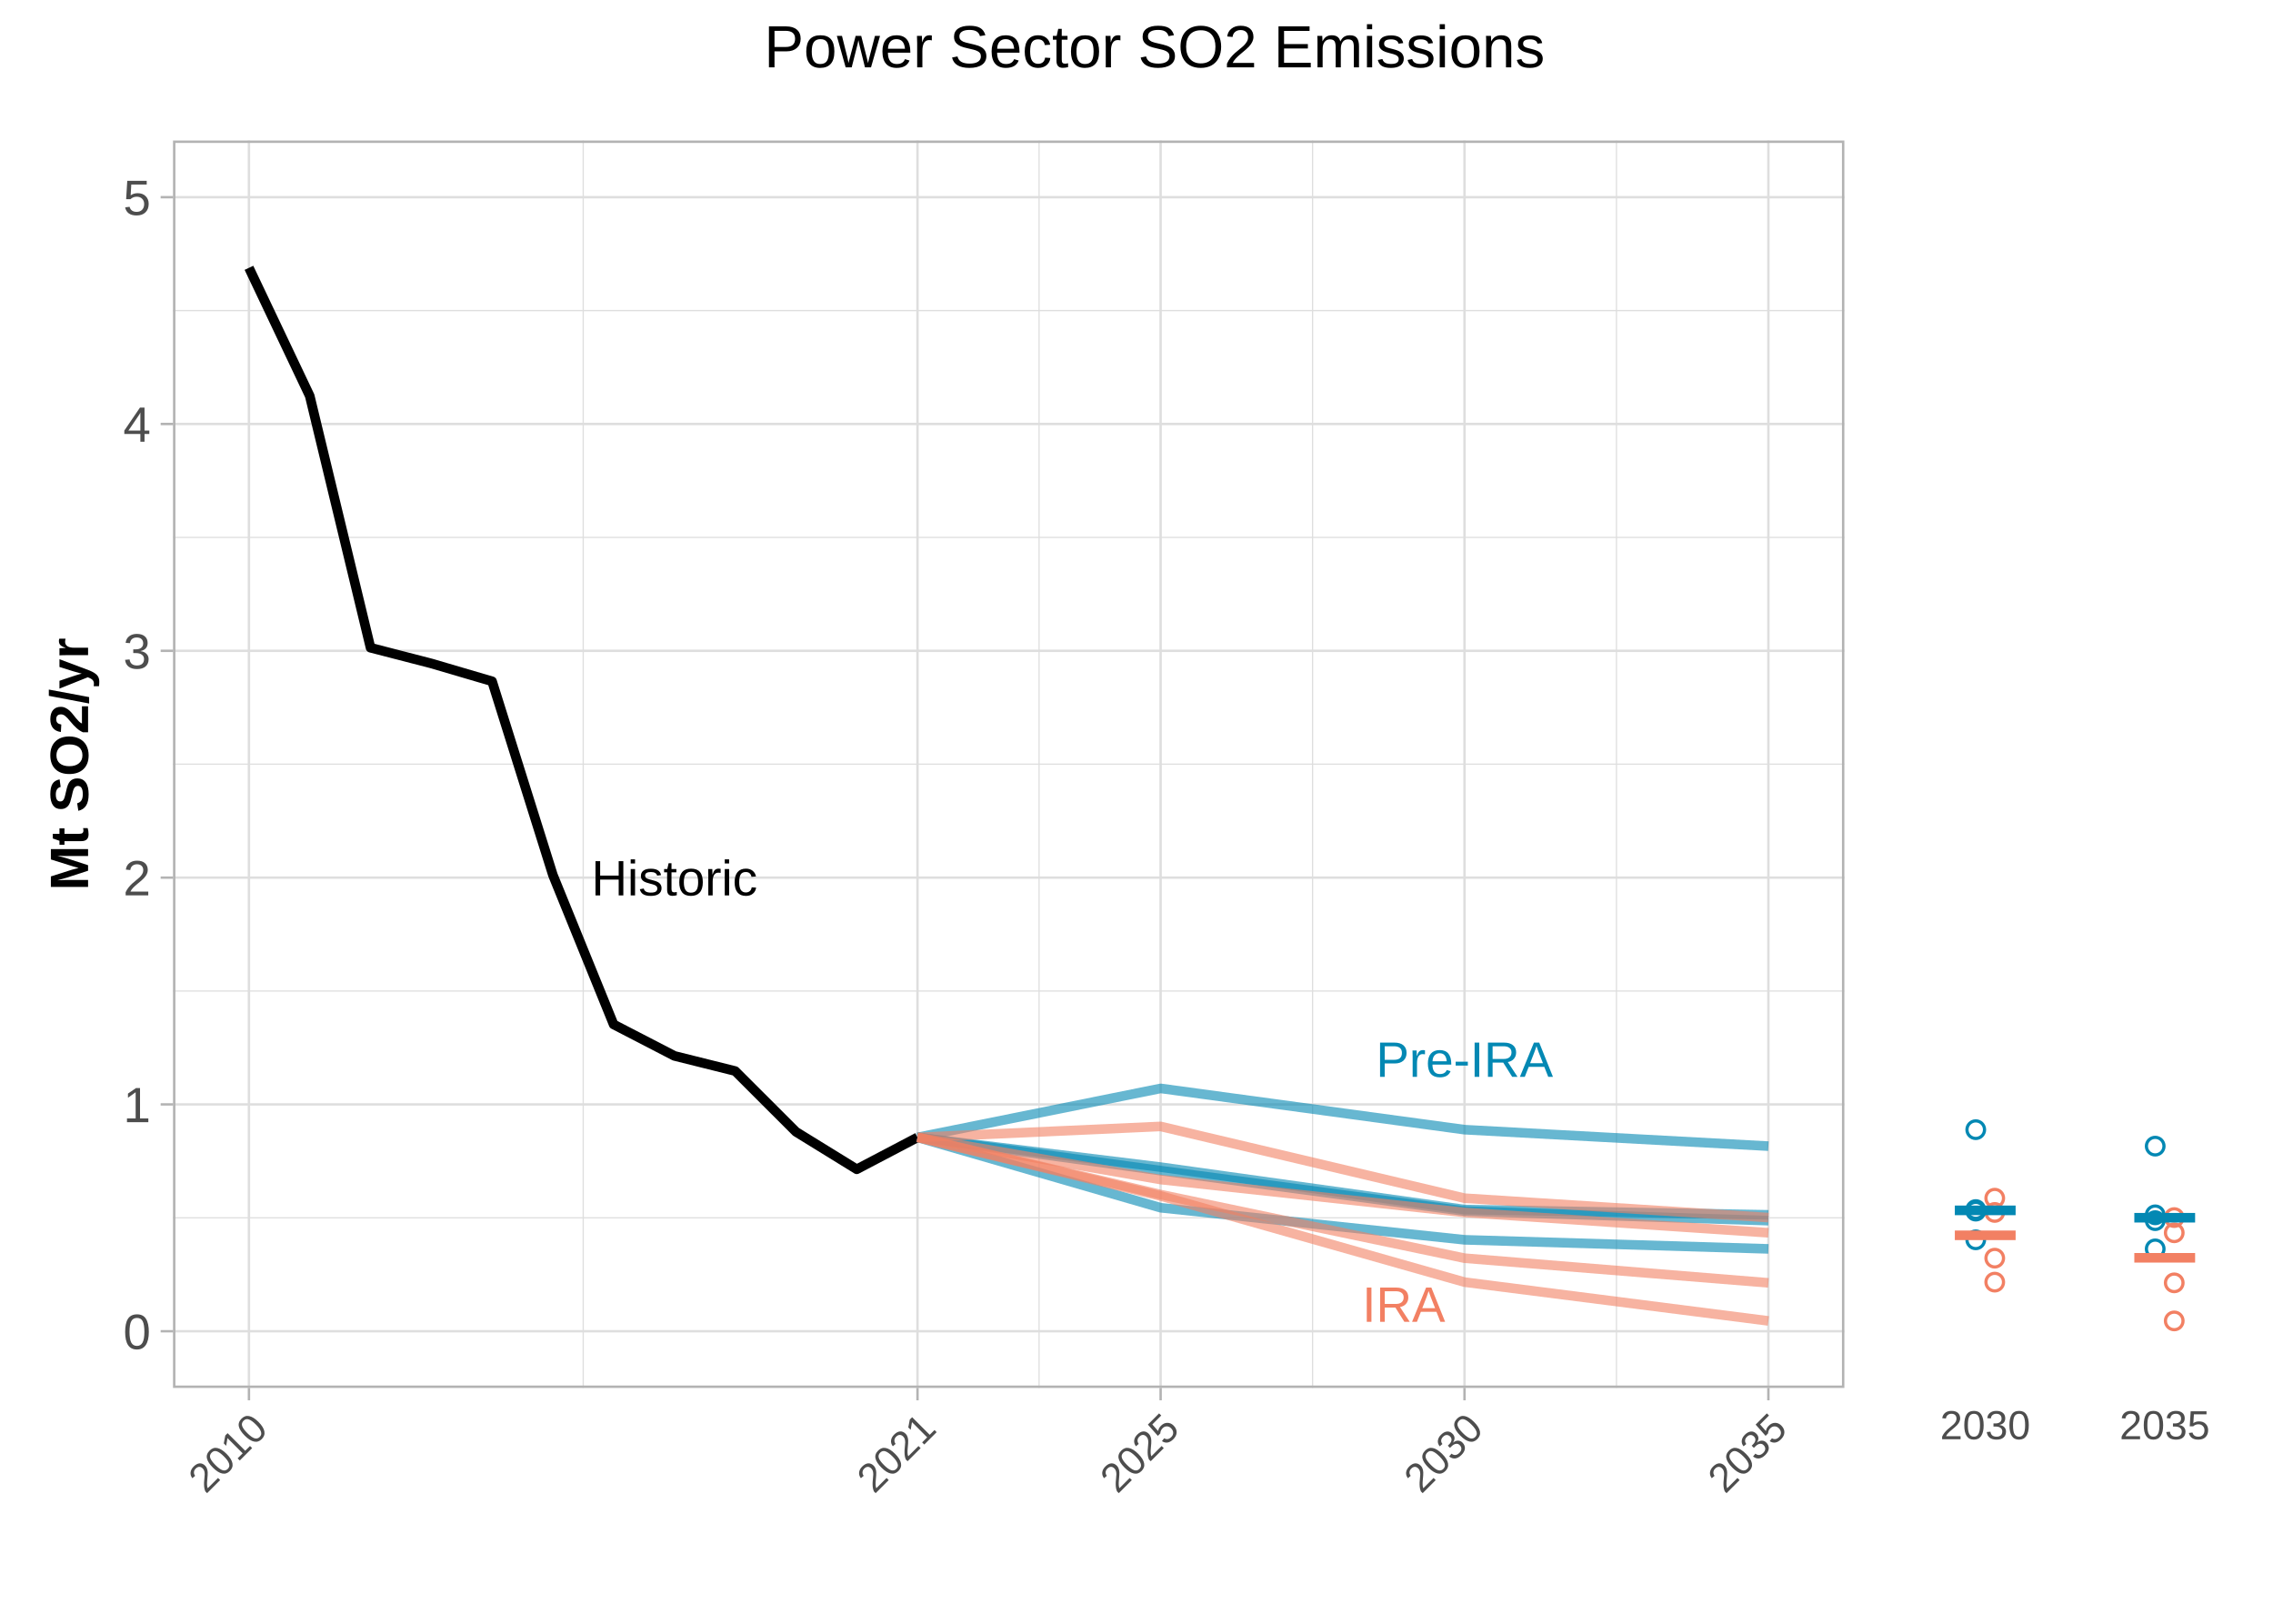
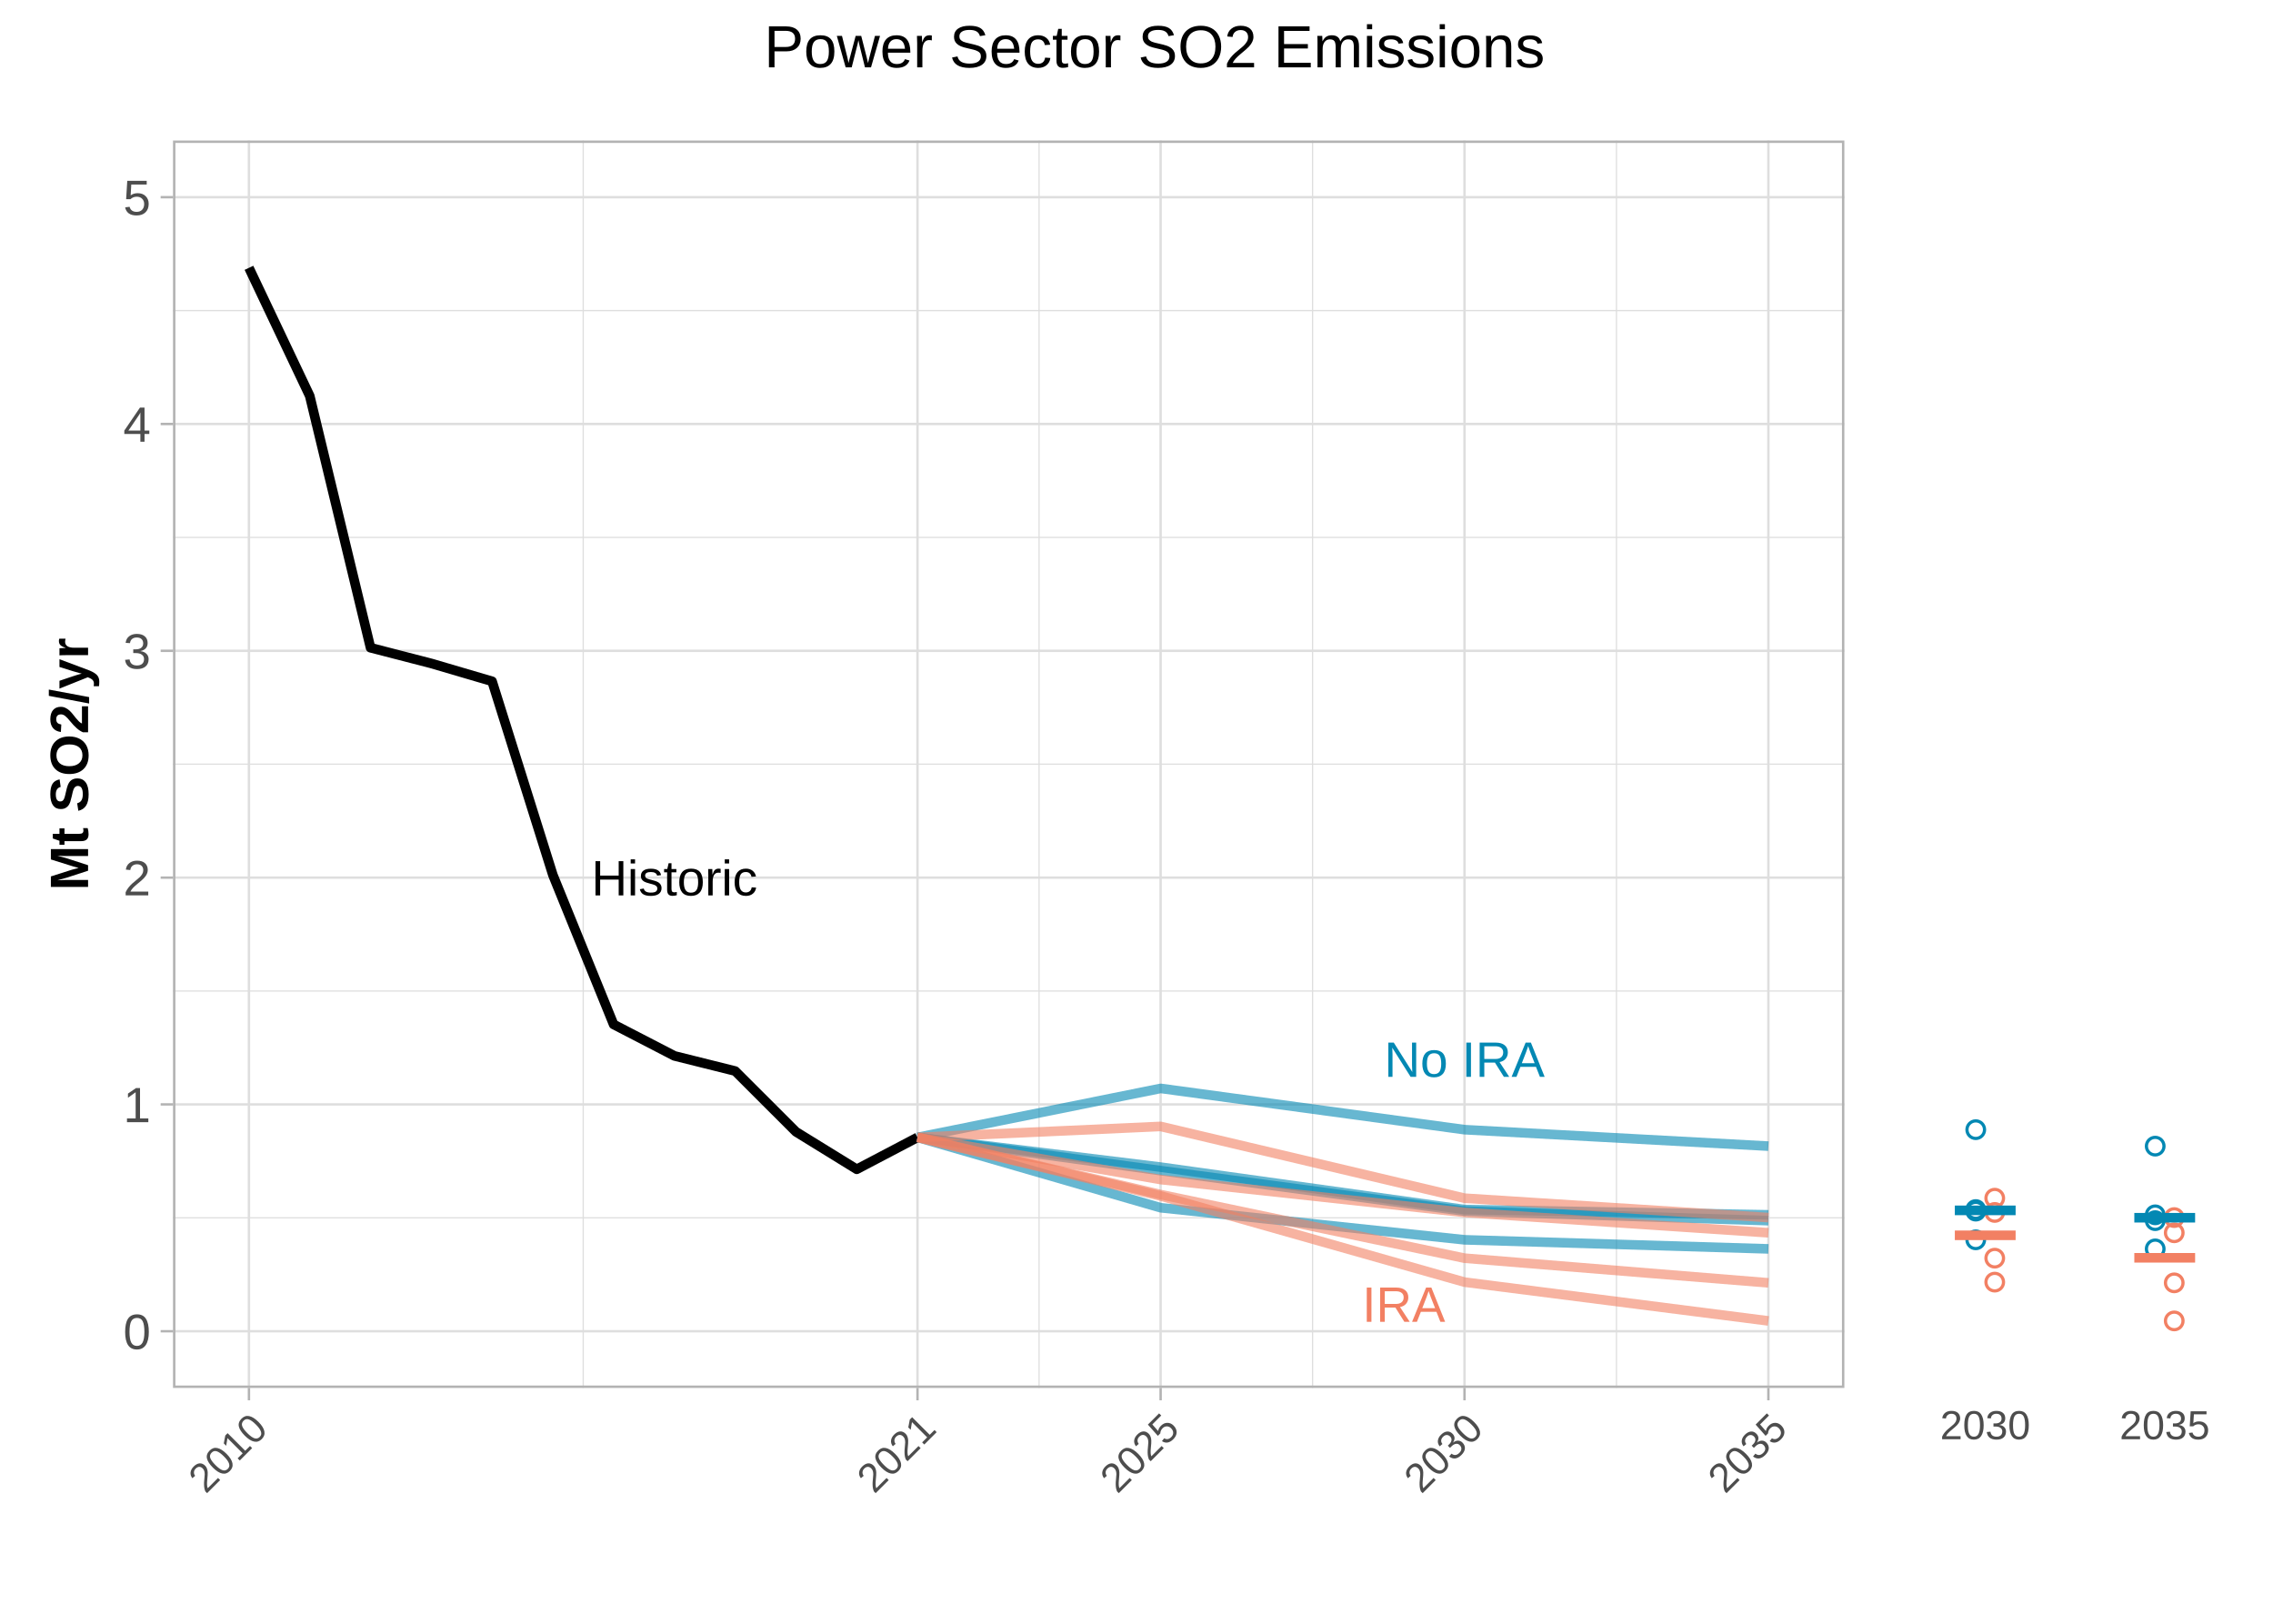
<svg xmlns="http://www.w3.org/2000/svg" class="svglite" width="504.00pt" height="360.00pt" viewBox="0 0 504.00 360.00">
  <defs>
    <style type="text/css">
    .svglite line, .svglite polyline, .svglite polygon, .svglite path, .svglite rect, .svglite circle {
      fill: none;
      stroke: #000000;
      stroke-linecap: round;
      stroke-linejoin: round;
      stroke-miterlimit: 10.00;
    }
    .svglite text {
      white-space: pre;
    }
  </style>
  </defs>
  <rect width="100%" height="100%" style="stroke: none; fill: #FFFFFF;" />
  <defs>
    <clipPath id="cpMC4wMHw1MDQuMDB8MC4wMHwzNjAuMDA=">
      <rect x="0.00" y="0.00" width="504.00" height="360.00" />
    </clipPath>
  </defs>
  <g clip-path="url(#cpMC4wMHw1MDQuMDB8MC4wMHwzNjAuMDA=)">
    <rect x="0" y="0.00" width="504.00" height="360.00" style="stroke-width: 1.07; stroke: #FFFFFF; fill: #FFFFFF;" />
  </g>
  <defs>
    <clipPath id="cpNS40OHw0MTguOTJ8MjMuMTh8MzU0LjUy">
      <rect x="5.48" y="23.18" width="413.44" height="331.34" />
    </clipPath>
  </defs>
  <g clip-path="url(#cpNS40OHw0MTguOTJ8MjMuMTh8MzU0LjUy)">
    <rect x="5.48" y="23.18" width="413.44" height="331.34" style="stroke-width: 1.07; stroke: #FFFFFF; fill: #FFFFFF;" />
  </g>
  <g clip-path="url(#cpMC4wMHw1MDQuMDB8MC4wMHwzNjAuMDA=)">
</g>
  <defs>
    <clipPath id="cpMzguMzZ8NDA4Ljk2fDMxLjE1fDMwNy43Mg==">
      <rect x="38.36" y="31.15" width="370.60" height="276.57" />
    </clipPath>
  </defs>
  <g clip-path="url(#cpMzguMzZ8NDA4Ljk2fDMxLjE1fDMwNy43Mg==)">
    <rect x="38.36" y="31.15" width="370.60" height="276.57" style="stroke-width: 1.07; stroke: none; fill: #FFFFFF;" />
    <polyline points="38.36,270.00 408.96,270.00 " style="stroke-width: 0.27; stroke: #DEDEDE; stroke-linecap: butt;" />
    <polyline points="38.36,219.72 408.96,219.72 " style="stroke-width: 0.27; stroke: #DEDEDE; stroke-linecap: butt;" />
    <polyline points="38.36,169.43 408.96,169.43 " style="stroke-width: 0.27; stroke: #DEDEDE; stroke-linecap: butt;" />
    <polyline points="38.36,119.15 408.96,119.15 " style="stroke-width: 0.27; stroke: #DEDEDE; stroke-linecap: butt;" />
    <polyline points="38.36,68.86 408.96,68.86 " style="stroke-width: 0.27; stroke: #DEDEDE; stroke-linecap: butt;" />
    <polyline points="129.32,307.72 129.32,31.15 " style="stroke-width: 0.27; stroke: #DEDEDE; stroke-linecap: butt;" />
    <polyline points="230.40,307.72 230.40,31.15 " style="stroke-width: 0.27; stroke: #DEDEDE; stroke-linecap: butt;" />
    <polyline points="291.04,307.72 291.04,31.15 " style="stroke-width: 0.27; stroke: #DEDEDE; stroke-linecap: butt;" />
    <polyline points="358.42,307.72 358.42,31.15 " style="stroke-width: 0.27; stroke: #DEDEDE; stroke-linecap: butt;" />
    <polyline points="38.36,295.15 408.96,295.15 " style="stroke-width: 0.53; stroke: #DEDEDE; stroke-linecap: butt;" />
    <polyline points="38.36,244.86 408.96,244.86 " style="stroke-width: 0.53; stroke: #DEDEDE; stroke-linecap: butt;" />
    <polyline points="38.36,194.58 408.96,194.58 " style="stroke-width: 0.53; stroke: #DEDEDE; stroke-linecap: butt;" />
    <polyline points="38.36,144.29 408.96,144.29 " style="stroke-width: 0.53; stroke: #DEDEDE; stroke-linecap: butt;" />
    <polyline points="38.36,94.00 408.96,94.00 " style="stroke-width: 0.53; stroke: #DEDEDE; stroke-linecap: butt;" />
    <polyline points="38.36,43.72 408.96,43.72 " style="stroke-width: 0.53; stroke: #DEDEDE; stroke-linecap: butt;" />
    <polyline points="55.20,307.72 55.20,31.15 " style="stroke-width: 0.53; stroke: #DEDEDE; stroke-linecap: butt;" />
    <polyline points="203.44,307.72 203.44,31.15 " style="stroke-width: 0.53; stroke: #DEDEDE; stroke-linecap: butt;" />
    <polyline points="257.35,307.72 257.35,31.15 " style="stroke-width: 0.53; stroke: #DEDEDE; stroke-linecap: butt;" />
    <polyline points="324.73,307.72 324.73,31.15 " style="stroke-width: 0.53; stroke: #DEDEDE; stroke-linecap: butt;" />
    <polyline points="392.11,307.72 392.11,31.15 " style="stroke-width: 0.53; stroke: #DEDEDE; stroke-linecap: butt;" />
    <polyline points="55.20,59.38 68.68,87.78 82.16,143.61 95.63,147.09 109.11,151.05 122.59,193.99 136.06,227.13 149.54,234.10 163.01,237.46 176.49,250.93 189.97,259.24 203.44,252.17 " style="stroke-width: 2.13; stroke-linecap: butt;" />
    <polyline points="203.44,252.17 257.35,258.76 324.73,268.17 392.11,269.34 " style="stroke-width: 2.13; stroke: #0388B3; stroke-opacity: 0.60; stroke-linecap: butt;" />
    <polyline points="203.44,252.17 257.35,241.31 324.73,250.46 392.11,254.11 " style="stroke-width: 2.13; stroke: #0388B3; stroke-opacity: 0.60; stroke-linecap: butt;" />
    <polyline points="203.44,252.17 257.35,267.77 324.73,274.88 392.11,276.89 " style="stroke-width: 2.13; stroke: #0388B3; stroke-opacity: 0.60; stroke-linecap: butt;" />
    <polyline points="203.44,252.17 257.35,259.54 324.73,268.52 392.11,270.63 " style="stroke-width: 2.13; stroke: #0388B3; stroke-opacity: 0.60; stroke-linecap: butt;" />
    <polyline points="203.44,252.17 257.35,265.16 324.73,284.26 392.11,292.86 " style="stroke-width: 2.13; stroke: #F28063; stroke-opacity: 0.60; stroke-linecap: butt;" />
    <polyline points="203.44,252.17 257.35,249.74 324.73,265.65 392.11,269.95 " style="stroke-width: 2.13; stroke: #F28063; stroke-opacity: 0.60; stroke-linecap: butt;" />
    <polyline points="203.44,252.17 257.35,264.85 324.73,278.95 392.11,284.42 " style="stroke-width: 2.13; stroke: #F28063; stroke-opacity: 0.60; stroke-linecap: butt;" />
    <polyline points="203.44,252.17 257.35,261.52 324.73,268.81 392.11,273.32 " style="stroke-width: 2.13; stroke: #F28063; stroke-opacity: 0.60; stroke-linecap: butt;" />
    <text x="149.54" y="198.52" text-anchor="middle" style="font-size: 11.04px; font-family: &quot;Arial&quot;;" textLength="36.76px" lengthAdjust="spacingAndGlyphs">Historic</text>
-     <text x="324.73" y="238.75" text-anchor="middle" style="font-size: 11.04px;fill: #0388B3; font-family: &quot;Arial&quot;;" textLength="39.23px" lengthAdjust="spacingAndGlyphs">Pre-IRA</text>
+     <text x="324.73" y="238.75" text-anchor="middle" style="font-size: 11.04px;fill: #0388B3; font-family: &quot;Arial&quot;;" textLength="35.55px" lengthAdjust="spacingAndGlyphs">No IRA</text>
    <text x="311.25" y="293.06" text-anchor="middle" style="font-size: 11.04px;fill: #F28063; font-family: &quot;Arial&quot;;" textLength="18.39px" lengthAdjust="spacingAndGlyphs">IRA</text>
    <rect x="38.36" y="31.15" width="370.60" height="276.57" style="stroke-width: 1.07; stroke: #B3B3B3;" />
  </g>
  <g clip-path="url(#cpMC4wMHw1MDQuMDB8MC4wMHwzNjAuMDA=)">
    <text x="33.43" y="299.09" text-anchor="end" style="font-size: 11.00px;fill: #4D4D4D; font-family: &quot;Arial&quot;;" textLength="6.12px" lengthAdjust="spacingAndGlyphs">0</text>
    <text x="33.43" y="248.80" text-anchor="end" style="font-size: 11.00px;fill: #4D4D4D; font-family: &quot;Arial&quot;;" textLength="6.12px" lengthAdjust="spacingAndGlyphs">1</text>
    <text x="33.43" y="198.51" text-anchor="end" style="font-size: 11.00px;fill: #4D4D4D; font-family: &quot;Arial&quot;;" textLength="6.12px" lengthAdjust="spacingAndGlyphs">2</text>
    <text x="33.43" y="148.23" text-anchor="end" style="font-size: 11.00px;fill: #4D4D4D; font-family: &quot;Arial&quot;;" textLength="6.12px" lengthAdjust="spacingAndGlyphs">3</text>
    <text x="33.43" y="97.94" text-anchor="end" style="font-size: 11.00px;fill: #4D4D4D; font-family: &quot;Arial&quot;;" textLength="6.12px" lengthAdjust="spacingAndGlyphs">4</text>
    <text x="33.43" y="47.66" text-anchor="end" style="font-size: 11.00px;fill: #4D4D4D; font-family: &quot;Arial&quot;;" textLength="6.12px" lengthAdjust="spacingAndGlyphs">5</text>
    <polyline points="35.62,295.15 38.36,295.15 " style="stroke-width: 0.53; stroke: #B3B3B3; stroke-linecap: butt;" />
    <polyline points="35.62,244.86 38.36,244.86 " style="stroke-width: 0.53; stroke: #B3B3B3; stroke-linecap: butt;" />
    <polyline points="35.62,194.58 38.36,194.58 " style="stroke-width: 0.53; stroke: #B3B3B3; stroke-linecap: butt;" />
    <polyline points="35.62,144.29 38.36,144.29 " style="stroke-width: 0.53; stroke: #B3B3B3; stroke-linecap: butt;" />
    <polyline points="35.62,94.00 38.36,94.00 " style="stroke-width: 0.53; stroke: #B3B3B3; stroke-linecap: butt;" />
    <polyline points="35.62,43.72 38.36,43.72 " style="stroke-width: 0.53; stroke: #B3B3B3; stroke-linecap: butt;" />
    <polyline points="55.20,310.46 55.20,307.72 " style="stroke-width: 0.53; stroke: #B3B3B3; stroke-linecap: butt;" />
    <polyline points="203.44,310.46 203.44,307.72 " style="stroke-width: 0.53; stroke: #B3B3B3; stroke-linecap: butt;" />
    <polyline points="257.35,310.46 257.35,307.72 " style="stroke-width: 0.53; stroke: #B3B3B3; stroke-linecap: butt;" />
    <polyline points="324.73,310.46 324.73,307.72 " style="stroke-width: 0.53; stroke: #B3B3B3; stroke-linecap: butt;" />
    <polyline points="392.11,310.46 392.11,307.72 " style="stroke-width: 0.53; stroke: #B3B3B3; stroke-linecap: butt;" />
    <text transform="translate(59.76,317.21) rotate(-45)" text-anchor="end" style="font-size: 9.00px;fill: #4D4D4D; font-family: &quot;Arial&quot;;" textLength="20.02px" lengthAdjust="spacingAndGlyphs">2010</text>
    <text transform="translate(208.00,317.21) rotate(-45)" text-anchor="end" style="font-size: 9.00px;fill: #4D4D4D; font-family: &quot;Arial&quot;;" textLength="20.02px" lengthAdjust="spacingAndGlyphs">2021</text>
    <text transform="translate(261.91,317.21) rotate(-45)" text-anchor="end" style="font-size: 9.00px;fill: #4D4D4D; font-family: &quot;Arial&quot;;" textLength="20.02px" lengthAdjust="spacingAndGlyphs">2025</text>
    <text transform="translate(329.29,317.21) rotate(-45)" text-anchor="end" style="font-size: 9.00px;fill: #4D4D4D; font-family: &quot;Arial&quot;;" textLength="20.02px" lengthAdjust="spacingAndGlyphs">2030</text>
    <text transform="translate(396.67,317.21) rotate(-45)" text-anchor="end" style="font-size: 9.00px;fill: #4D4D4D; font-family: &quot;Arial&quot;;" textLength="20.02px" lengthAdjust="spacingAndGlyphs">2035</text>
    <text transform="translate(19.53,169.43) rotate(-90)" text-anchor="middle" style="font-size: 12.00px; font-weight: bold; font-family: &quot;Arial&quot;;" textLength="56.03px" lengthAdjust="spacingAndGlyphs">Mt SO2/yr</text>
  </g>
  <defs>
    <clipPath id="cpNDE4LjkyfDQ1OC43MnwyMy4xOHwzNTQuNTI=">
      <rect x="418.92" y="23.18" width="39.80" height="331.34" />
    </clipPath>
  </defs>
  <g clip-path="url(#cpNDE4LjkyfDQ1OC43MnwyMy4xOHwzNTQuNTI=)">
    <rect x="418.92" y="23.18" width="39.80" height="331.34" style="stroke-width: 1.07; stroke: #FFFFFF; fill: #FFFFFF;" />
  </g>
  <g clip-path="url(#cpMC4wMHw1MDQuMDB8MC4wMHwzNjAuMDA=)">
</g>
  <defs>
    <clipPath id="cpNDIxLjY2fDQ1OC43MnwzMS4xNXwzMDcuNzI=">
      <rect x="421.66" y="31.15" width="37.06" height="276.57" />
    </clipPath>
  </defs>
  <g clip-path="url(#cpNDIxLjY2fDQ1OC43MnwzMS4xNXwzMDcuNzI=)">
    <rect x="421.66" y="31.15" width="37.06" height="276.57" style="stroke-width: 1.07; stroke: none; fill: #FFFFFF;" />
    <circle cx="442.30" cy="284.26" r="1.95" style="stroke-width: 0.71; stroke: #F28063;" />
    <circle cx="438.09" cy="268.17" r="1.95" style="stroke-width: 0.71; stroke: #0388B3;" />
    <circle cx="442.30" cy="265.65" r="1.95" style="stroke-width: 0.71; stroke: #F28063;" />
    <circle cx="438.09" cy="250.46" r="1.95" style="stroke-width: 0.71; stroke: #0388B3;" />
    <circle cx="442.30" cy="278.95" r="1.95" style="stroke-width: 0.71; stroke: #F28063;" />
    <circle cx="438.09" cy="274.88" r="1.95" style="stroke-width: 0.71; stroke: #0388B3;" />
    <circle cx="442.30" cy="268.81" r="1.95" style="stroke-width: 0.71; stroke: #F28063;" />
    <circle cx="438.09" cy="268.52" r="1.95" style="stroke-width: 0.71; stroke: #0388B3;" />
    <line x1="433.45" y1="268.35" x2="446.93" y2="268.35" style="stroke-width: 2.13; stroke: #0388B3; stroke-linecap: butt;" />
    <line x1="433.45" y1="273.88" x2="446.93" y2="273.88" style="stroke-width: 2.13; stroke: #F28063; stroke-linecap: butt;" />
  </g>
  <g clip-path="url(#cpMC4wMHw1MDQuMDB8MC4wMHwzNjAuMDA=)">
    <text x="440.19" y="319.09" text-anchor="middle" style="font-size: 9.00px;fill: #4D4D4D; font-family: &quot;Arial&quot;;" textLength="20.02px" lengthAdjust="spacingAndGlyphs">2030</text>
  </g>
  <defs>
    <clipPath id="cpNDU4LjcyfDQ5OC41MnwyMy4xOHwzNTQuNTI=">
      <rect x="458.72" y="23.18" width="39.80" height="331.34" />
    </clipPath>
  </defs>
  <g clip-path="url(#cpNDU4LjcyfDQ5OC41MnwyMy4xOHwzNTQuNTI=)">
    <rect x="458.72" y="23.18" width="39.80" height="331.34" style="stroke-width: 1.07; stroke: #FFFFFF; fill: #FFFFFF;" />
  </g>
  <g clip-path="url(#cpMC4wMHw1MDQuMDB8MC4wMHwzNjAuMDA=)">
</g>
  <defs>
    <clipPath id="cpNDYxLjQ2fDQ5OC41MnwzMS4xNXwzMDcuNzI=">
      <rect x="461.46" y="31.15" width="37.06" height="276.57" />
    </clipPath>
  </defs>
  <g clip-path="url(#cpNDYxLjQ2fDQ5OC41MnwzMS4xNXwzMDcuNzI=)">
    <rect x="461.46" y="31.15" width="37.06" height="276.57" style="stroke-width: 1.07; stroke: none; fill: #FFFFFF;" />
    <circle cx="482.10" cy="292.86" r="1.95" style="stroke-width: 0.71; stroke: #F28063;" />
    <circle cx="477.88" cy="269.34" r="1.95" style="stroke-width: 0.71; stroke: #0388B3;" />
    <circle cx="482.10" cy="269.95" r="1.95" style="stroke-width: 0.71; stroke: #F28063;" />
    <circle cx="477.88" cy="254.11" r="1.95" style="stroke-width: 0.71; stroke: #0388B3;" />
    <circle cx="482.10" cy="284.42" r="1.95" style="stroke-width: 0.71; stroke: #F28063;" />
    <circle cx="477.88" cy="276.89" r="1.95" style="stroke-width: 0.71; stroke: #0388B3;" />
    <circle cx="482.10" cy="273.32" r="1.95" style="stroke-width: 0.71; stroke: #F28063;" />
    <circle cx="477.88" cy="270.63" r="1.95" style="stroke-width: 0.71; stroke: #0388B3;" />
    <line x1="473.25" y1="269.98" x2="486.73" y2="269.98" style="stroke-width: 2.13; stroke: #0388B3; stroke-linecap: butt;" />
    <line x1="473.25" y1="278.87" x2="486.73" y2="278.87" style="stroke-width: 2.13; stroke: #F28063; stroke-linecap: butt;" />
  </g>
  <g clip-path="url(#cpMC4wMHw1MDQuMDB8MC4wMHwzNjAuMDA=)">
    <text x="479.99" y="319.09" text-anchor="middle" style="font-size: 9.00px;fill: #4D4D4D; font-family: &quot;Arial&quot;;" textLength="20.02px" lengthAdjust="spacingAndGlyphs">2035</text>
    <text x="255.99" y="14.93" text-anchor="middle" style="font-size: 13.20px; font-family: &quot;Arial&quot;;" textLength="173.01px" lengthAdjust="spacingAndGlyphs">Power Sector SO2 Emissions</text>
  </g>
</svg>
